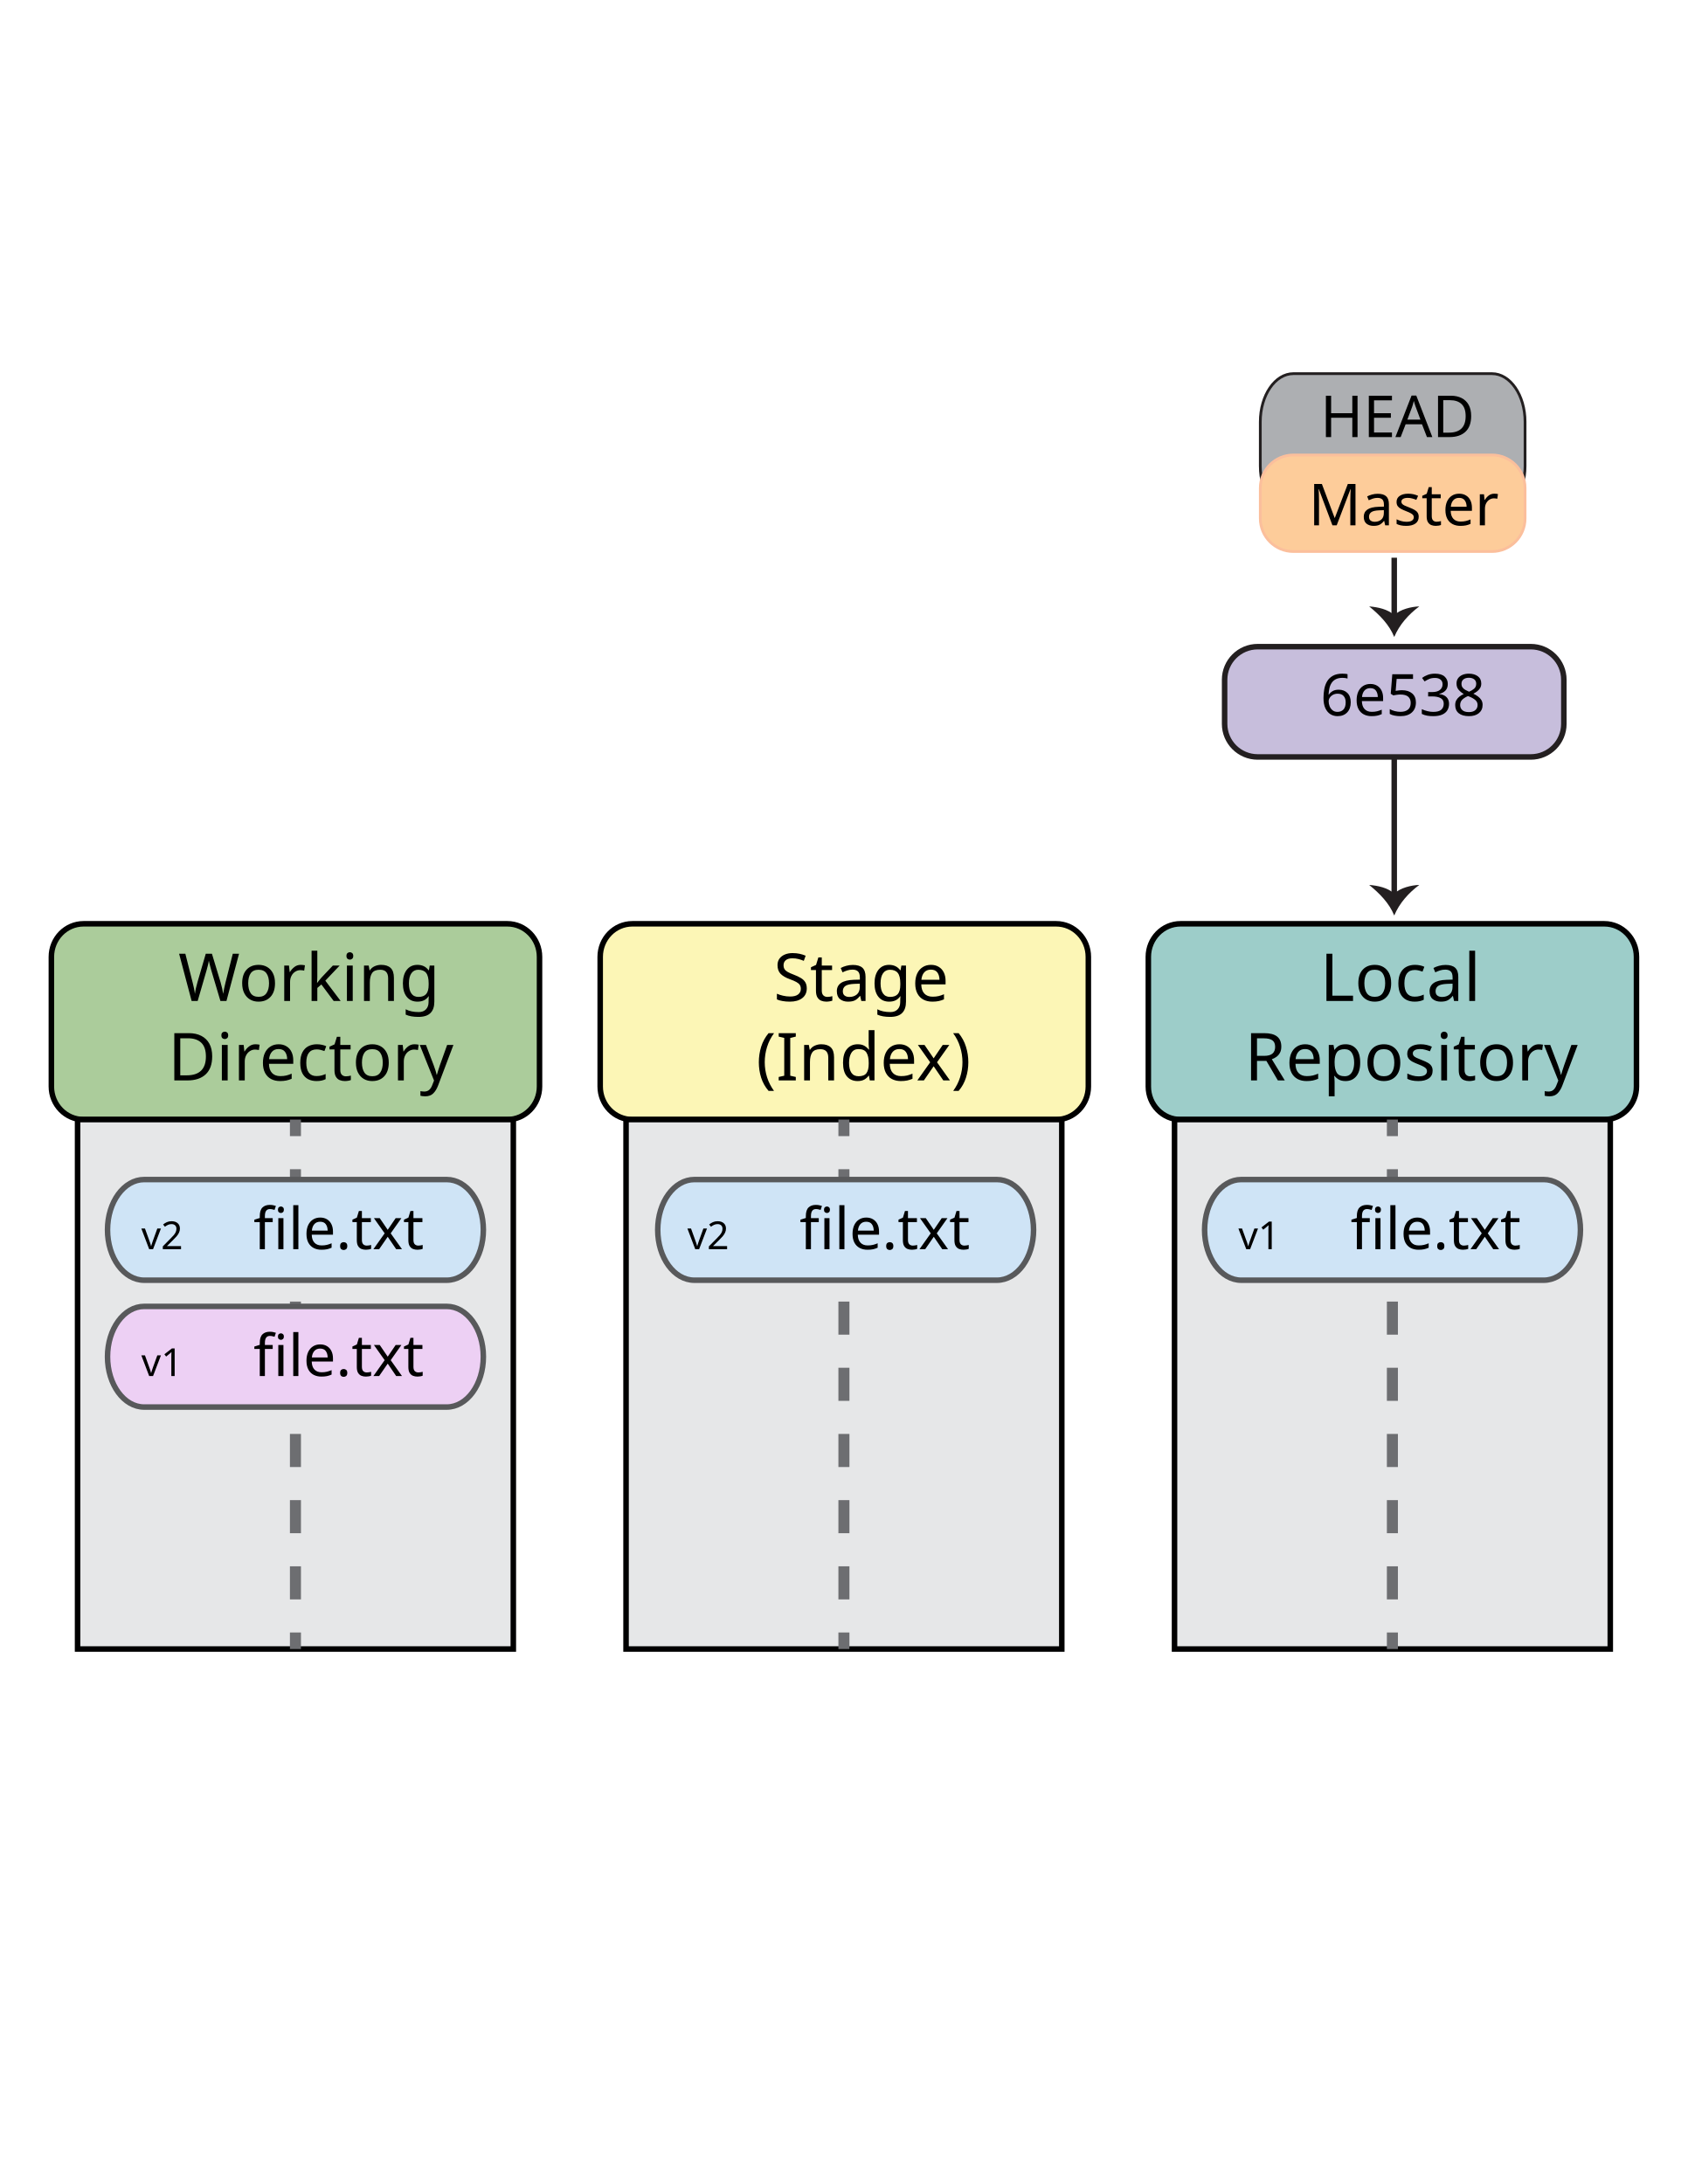
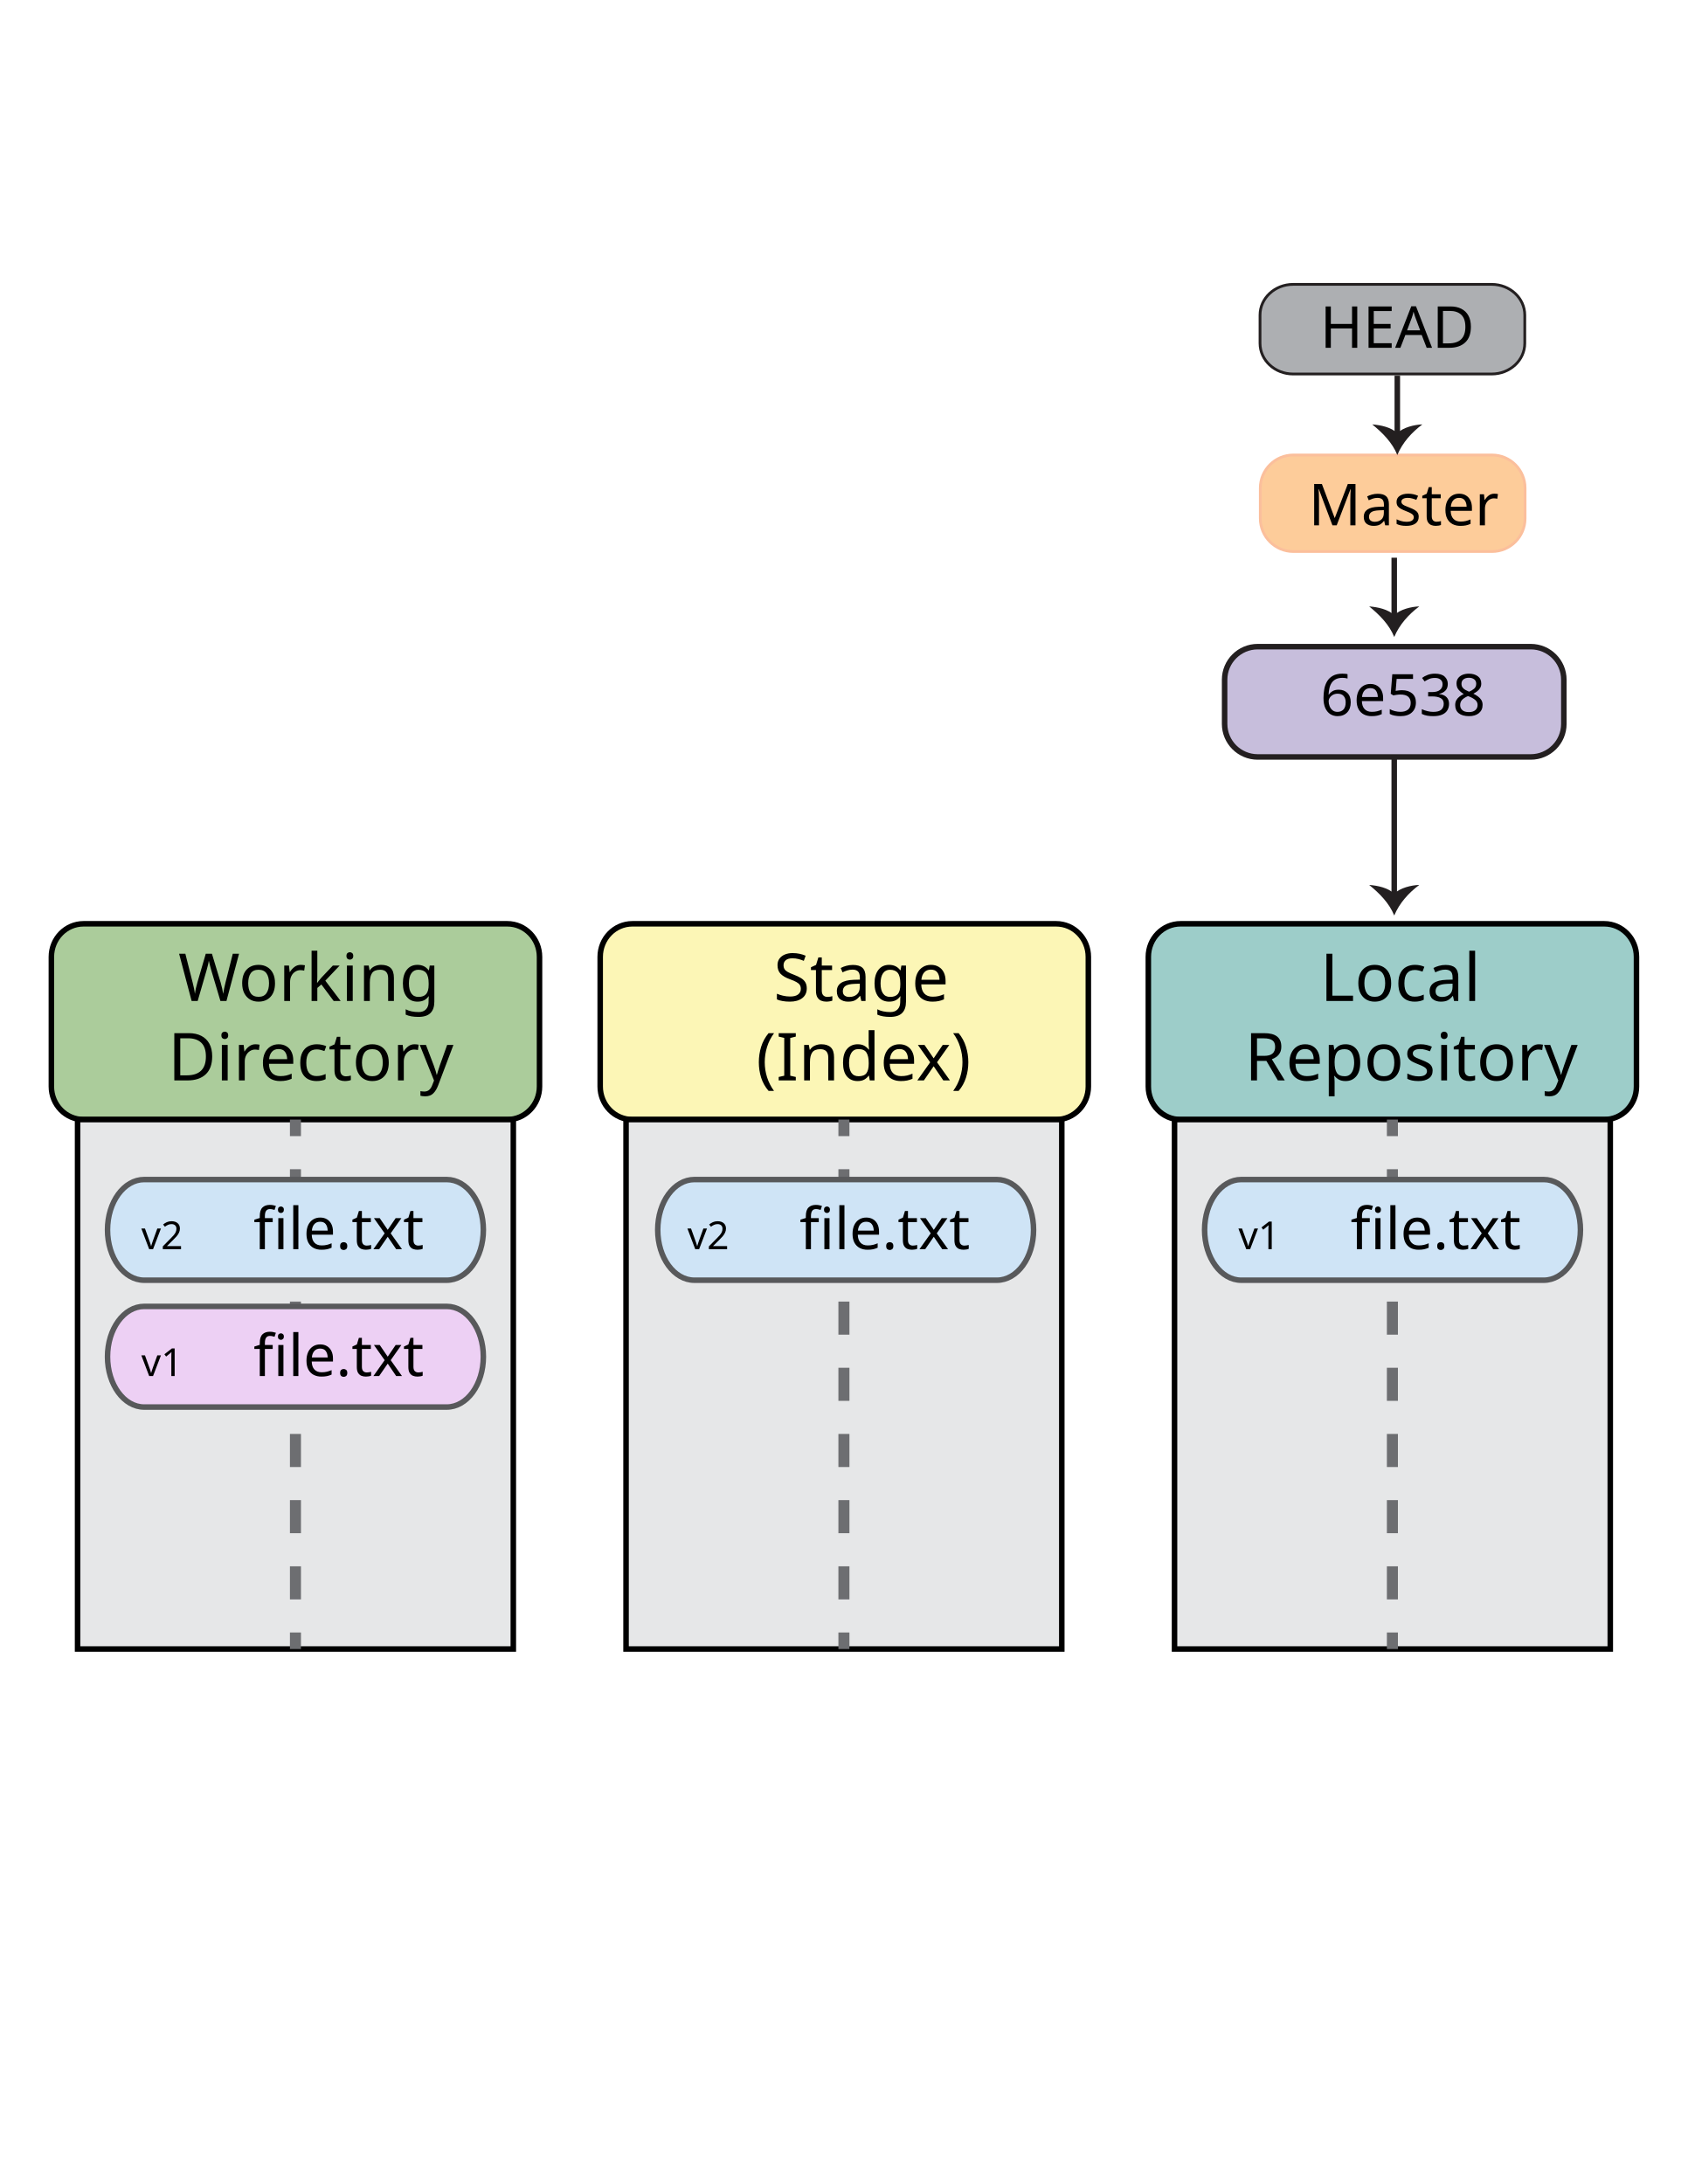
<svg xmlns="http://www.w3.org/2000/svg" version="1.1" id="Layer_1" x="0px" y="0px" width="612px" height="792px" viewBox="0 0 612 792" enable-background="new 0 0 612 792" xml:space="preserve">
  <path fill="#ABCC9B" stroke="#000000" stroke-width="2" stroke-miterlimit="10" d="M195.625,394c0,6.627-5.225,12-11.67,12H30.295  c-6.445,0-11.67-5.373-11.67-12v-47c0-6.627,5.225-12,11.67-12h153.66c6.445,0,11.67,5.373,11.67,12V394z" />
  <path fill="#FCF6B6" stroke="#000000" stroke-width="2" stroke-miterlimit="10" d="M394.625,394c0,6.627-5.225,12-11.67,12h-153.66  c-6.445,0-11.67-5.373-11.67-12v-47c0-6.627,5.225-12,11.67-12h153.66c6.445,0,11.67,5.373,11.67,12V394L394.625,394z" />
  <path fill="#9DCDC9" stroke="#000000" stroke-width="2" stroke-miterlimit="10" d="M593.375,394c0,6.627-5.225,12-11.67,12h-153.66  c-6.445,0-11.67-5.373-11.67-12v-47c0-6.627,5.225-12,11.67-12h153.66c6.445,0,11.67,5.373,11.67,12V394z" />
  <rect x="28.125" y="406" fill="#E6E7E8" stroke="#000000" stroke-width="2" stroke-miterlimit="10" width="158" height="192" />
  <rect x="227" y="406" fill="#E6E7E8" stroke="#000000" stroke-width="2" stroke-miterlimit="10" width="158" height="192" />
  <rect x="425.875" y="406" fill="#E6E7E8" stroke="#000000" stroke-width="2" stroke-miterlimit="10" width="158" height="192" />
  <text transform="matrix(1 0 0 1 64.6577 363)" font-family="'MyriadPro-Regular'" font-size="24">Working</text>
  <text transform="matrix(1 0 0 1 60.8779 391.7998)" font-family="'MyriadPro-Regular'" font-size="24">Directory</text>
  <text transform="matrix(1 0 0 1 280.4834 363)" font-family="'MyriadPro-Regular'" font-size="24">Stage</text>
  <text transform="matrix(1 0 0 1 274.1953 391.7998)" font-family="'MyriadPro-Regular'" font-size="24">(Index)</text>
  <text transform="matrix(1 0 0 1 478.6309 363)" font-family="'MyriadPro-Regular'" font-size="24">Local</text>
  <text transform="matrix(1 0 0 1 451.2959 391.7998)" font-family="'MyriadPro-Regular'" font-size="24">Repository</text>
  <g>
    <line fill="none" x1="107.125" y1="406" x2="107.125" y2="598" />
    <g>
      <line fill="none" stroke="#6D6E71" stroke-width="4" stroke-miterlimit="10" x1="107.125" y1="406" x2="107.125" y2="412" />
      <line fill="none" stroke="#6D6E71" stroke-width="4" stroke-miterlimit="10" stroke-dasharray="12,12" x1="107.125" y1="424" x2="107.125" y2="586" />
      <line fill="none" stroke="#6D6E71" stroke-width="4" stroke-miterlimit="10" x1="107.125" y1="592" x2="107.125" y2="598" />
    </g>
  </g>
  <path fill="#CFE4F6" stroke="#58595B" stroke-width="2" stroke-miterlimit="10" d="M175.263,446  c0,10.081-5.953,18.252-13.295,18.252H52.282c-7.343,0-13.295-8.172-13.295-18.252l0,0c0-10.08,5.953-18.252,13.295-18.252h109.686  C169.311,427.748,175.263,435.92,175.263,446L175.263,446z" />
  <text transform="matrix(1 0 0 1 91.9097 453)" font-family="'MyriadPro-Regular'" font-size="21">file.txt</text>
  <text transform="matrix(1 0 0 1 51.2461 453)" font-family="'MyriadPro-It'" font-size="14">v2</text>
  <g>
    <g>
      <line fill="none" stroke="#6D6E71" stroke-width="4" stroke-miterlimit="10" x1="306" y1="406" x2="306" y2="412" />
      <line fill="none" stroke="#6D6E71" stroke-width="4" stroke-miterlimit="10" stroke-dasharray="12,12" x1="306" y1="424" x2="306" y2="586" />
      <line fill="none" stroke="#6D6E71" stroke-width="4" stroke-miterlimit="10" x1="306" y1="592" x2="306" y2="598" />
    </g>
  </g>
  <g>
    <g>
      <line fill="none" stroke="#6D6E71" stroke-width="4" stroke-miterlimit="10" x1="504.875" y1="406" x2="504.875" y2="412" />
      <line fill="none" stroke="#6D6E71" stroke-width="4" stroke-miterlimit="10" stroke-dasharray="12,12" x1="504.875" y1="424" x2="504.875" y2="586" />
      <line fill="none" stroke="#6D6E71" stroke-width="4" stroke-miterlimit="10" x1="504.875" y1="592" x2="504.875" y2="598" />
    </g>
  </g>
  <path fill="#CFE4F6" stroke="#58595B" stroke-width="2" stroke-miterlimit="10" d="M374.764,446c0,10.08-5.953,18.252-13.296,18.252  H251.782c-7.343,0-13.295-8.172-13.295-18.252l0,0c0-10.08,5.953-18.252,13.295-18.252h109.686  C368.811,427.748,374.764,435.92,374.764,446L374.764,446z" />
  <text transform="matrix(1 0 0 1 289.9097 453)" font-family="'MyriadPro-Regular'" font-size="21">file.txt</text>
  <text transform="matrix(1 0 0 1 249.2461 453)" font-family="'MyriadPro-It'" font-size="14">v2</text>
  <path fill="#CFE4F6" stroke="#58595B" stroke-width="2" stroke-miterlimit="10" d="M573.057,446c0,10.08-5.953,18.252-13.296,18.252  H450.075c-7.343,0-13.296-8.172-13.296-18.252l0,0c0-10.08,5.953-18.252,13.296-18.252h109.686  C567.104,427.748,573.057,435.92,573.057,446L573.057,446z" />
  <text transform="matrix(1 0 0 1 489.7031 453)" font-family="'MyriadPro-Regular'" font-size="21">file.txt</text>
  <text transform="matrix(1 0 0 1 449.0391 453)" font-family="'MyriadPro-It'" font-size="14">v1</text>
  <path fill="#EDD0F4" stroke="#58595B" stroke-width="2" stroke-miterlimit="10" d="M175.264,492  c0,10.081-5.953,18.252-13.296,18.252H52.282c-7.343,0-13.295-8.172-13.295-18.252l0,0c0-10.08,5.953-18.252,13.295-18.252h109.686  C169.311,473.748,175.264,481.92,175.264,492L175.264,492z" />
  <text transform="matrix(1 0 0 1 91.9097 499)" font-family="'MyriadPro-Regular'" font-size="21">file.txt</text>
  <text transform="matrix(1 0 0 1 51.2461 499)" font-family="'MyriadPro-It'" font-size="14">v1</text>
-   <path fill="#ADAFB2" stroke="#231F20" stroke-miterlimit="10" d="M552.977,169.014c0,9.657-5.373,17.486-12,17.486h-72  c-6.627,0-12-7.829-12-17.486v-16.028c0-9.657,5.373-17.486,12-17.486h72c6.627,0,12,7.829,12,17.486V169.014z" />
  <path fill="#FDCC9A" stroke="#FBBF9C" stroke-miterlimit="10" d="M552.977,188c0,6.627-5.373,12-12,12h-72c-6.627,0-12-5.373-12-12  v-11c0-6.628,5.373-12,12-12h72c6.627,0,12,5.372,12,12V188z" />
  <path fill="#C7BEDC" stroke="#231F20" stroke-width="2" stroke-miterlimit="10" d="M567.039,262.5c0,6.627-5.373,12-12,12h-99  c-6.627,0-12-5.373-12-12v-16c0-6.627,5.373-12,12-12h99c6.627,0,12,5.373,12,12V262.5z" />
  <g>
    <g>
      <line fill="none" stroke="#231F20" stroke-width="2" stroke-miterlimit="10" x1="505.539" y1="274.5" x2="505.539" y2="324.879" />
      <g>
        <path fill="#231F20" d="M505.539,324.074c2.09-2.09,6.223-3.086,9.09-3.168c-3.85,2.865-7.207,6.589-9.09,11.094     c-1.803-4.505-5.363-8.064-9.09-11.094C499.52,321.152,503.246,321.902,505.539,324.074z" />
      </g>
    </g>
  </g>
  <text transform="matrix(1 0 0 1 478.7324 259.5)" font-family="'MyriadPro-Regular'" font-size="21">6e538</text>
  <text transform="matrix(1 0 0 1 474.4766 190.5)" font-family="'MyriadPro-Regular'" font-size="21">Master</text>
  <g>
    <g>
      <line fill="none" stroke="#231F20" stroke-width="2" stroke-miterlimit="10" x1="505.539" y1="202.25" x2="505.539" y2="223.879" />
      <g>
        <path fill="#231F20" d="M505.539,223.074c2.09-2.09,6.223-3.086,9.09-3.168c-3.85,2.865-7.207,6.589-9.09,11.094     c-1.803-4.505-5.363-8.064-9.09-11.094C499.52,220.152,503.246,220.902,505.539,223.074z" />
      </g>
    </g>
  </g>
-   <text transform="matrix(1 0 0 1 478.7324 158.5)" font-family="'MyriadPro-Regular'" font-size="21">HEAD</text>
+   <path fill="#ADAFB2" stroke="#231F20" stroke-miterlimit="10" d="M552.875,124.482c0,6.154-5.373,11.143-12,11.143h-72  c-6.627,0-12-4.989-12-11.143v-10.214c0-6.154,5.373-11.143,12-11.143h72c6.627,0,12,4.989,12,11.143V124.482z" />
+   <text transform="matrix(1 0 0 1 478.6309 126.125)" font-family="'MyriadPro-Regular'" font-size="21">HEAD</text>
+   <g>
+     <g>
+       <line fill="none" stroke="#231F20" stroke-width="2" stroke-miterlimit="10" x1="506.656" y1="136.25" x2="506.656" y2="157.879" />
+       <g>
+         <path fill="#231F20" d="M506.656,157.074c2.09-2.09,6.223-3.086,9.09-3.168c-3.85,2.865-7.207,6.589-9.09,11.094     c-1.804-4.505-5.363-8.064-9.09-11.094C500.637,154.152,504.363,154.902,506.656,157.074z" />
+       </g>
+     </g>
+   </g>
</svg>
